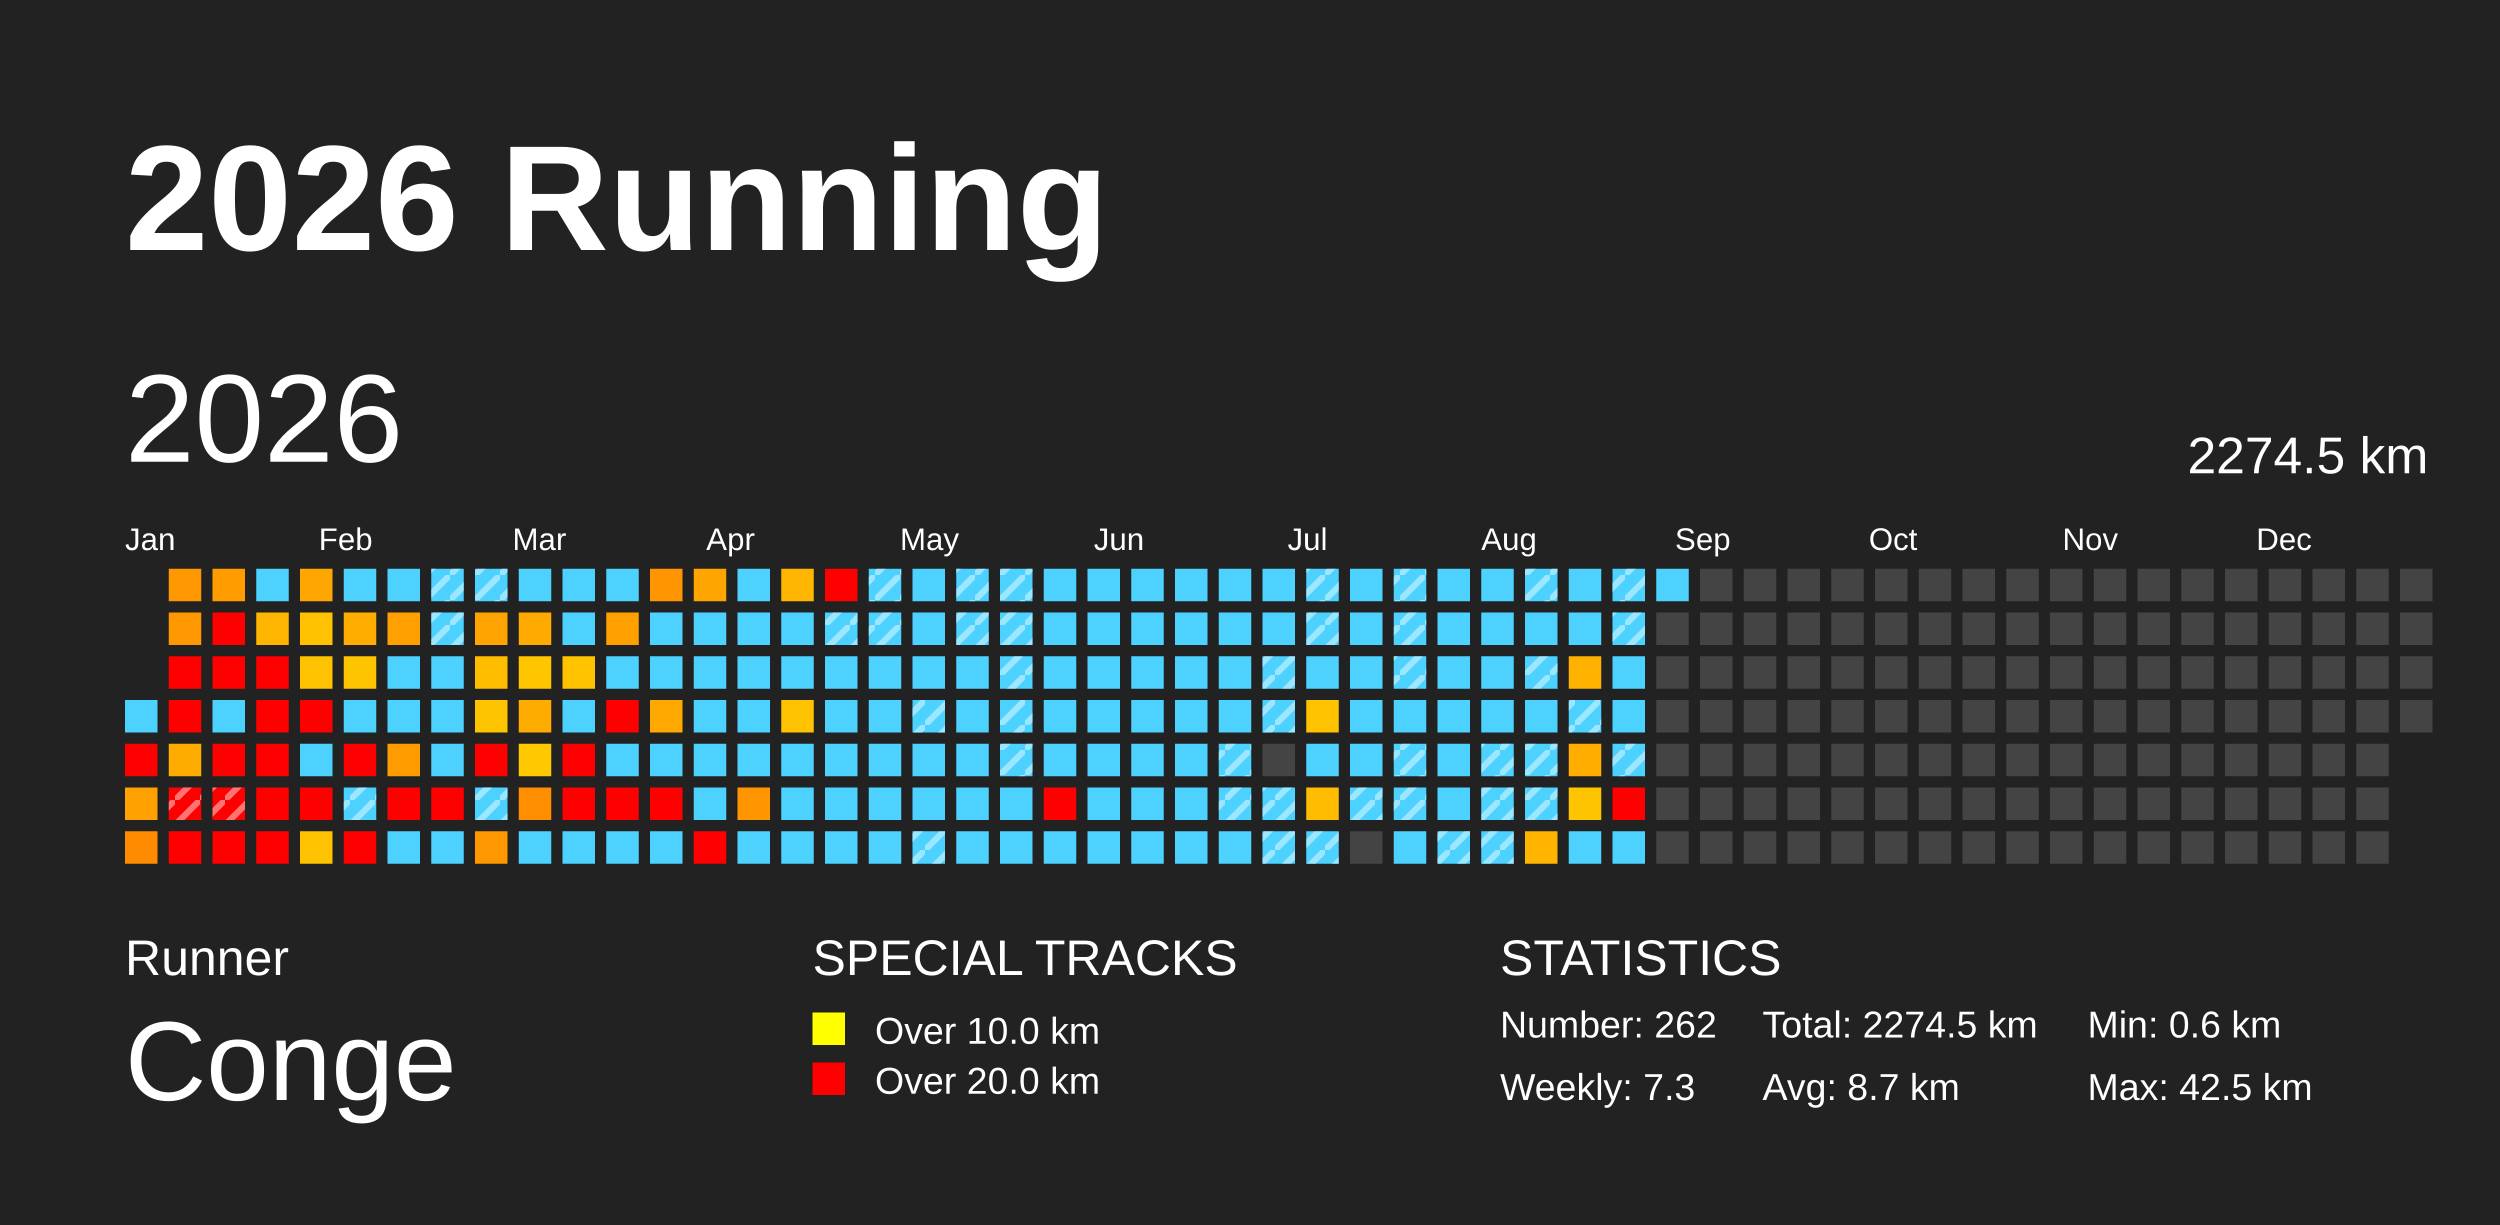
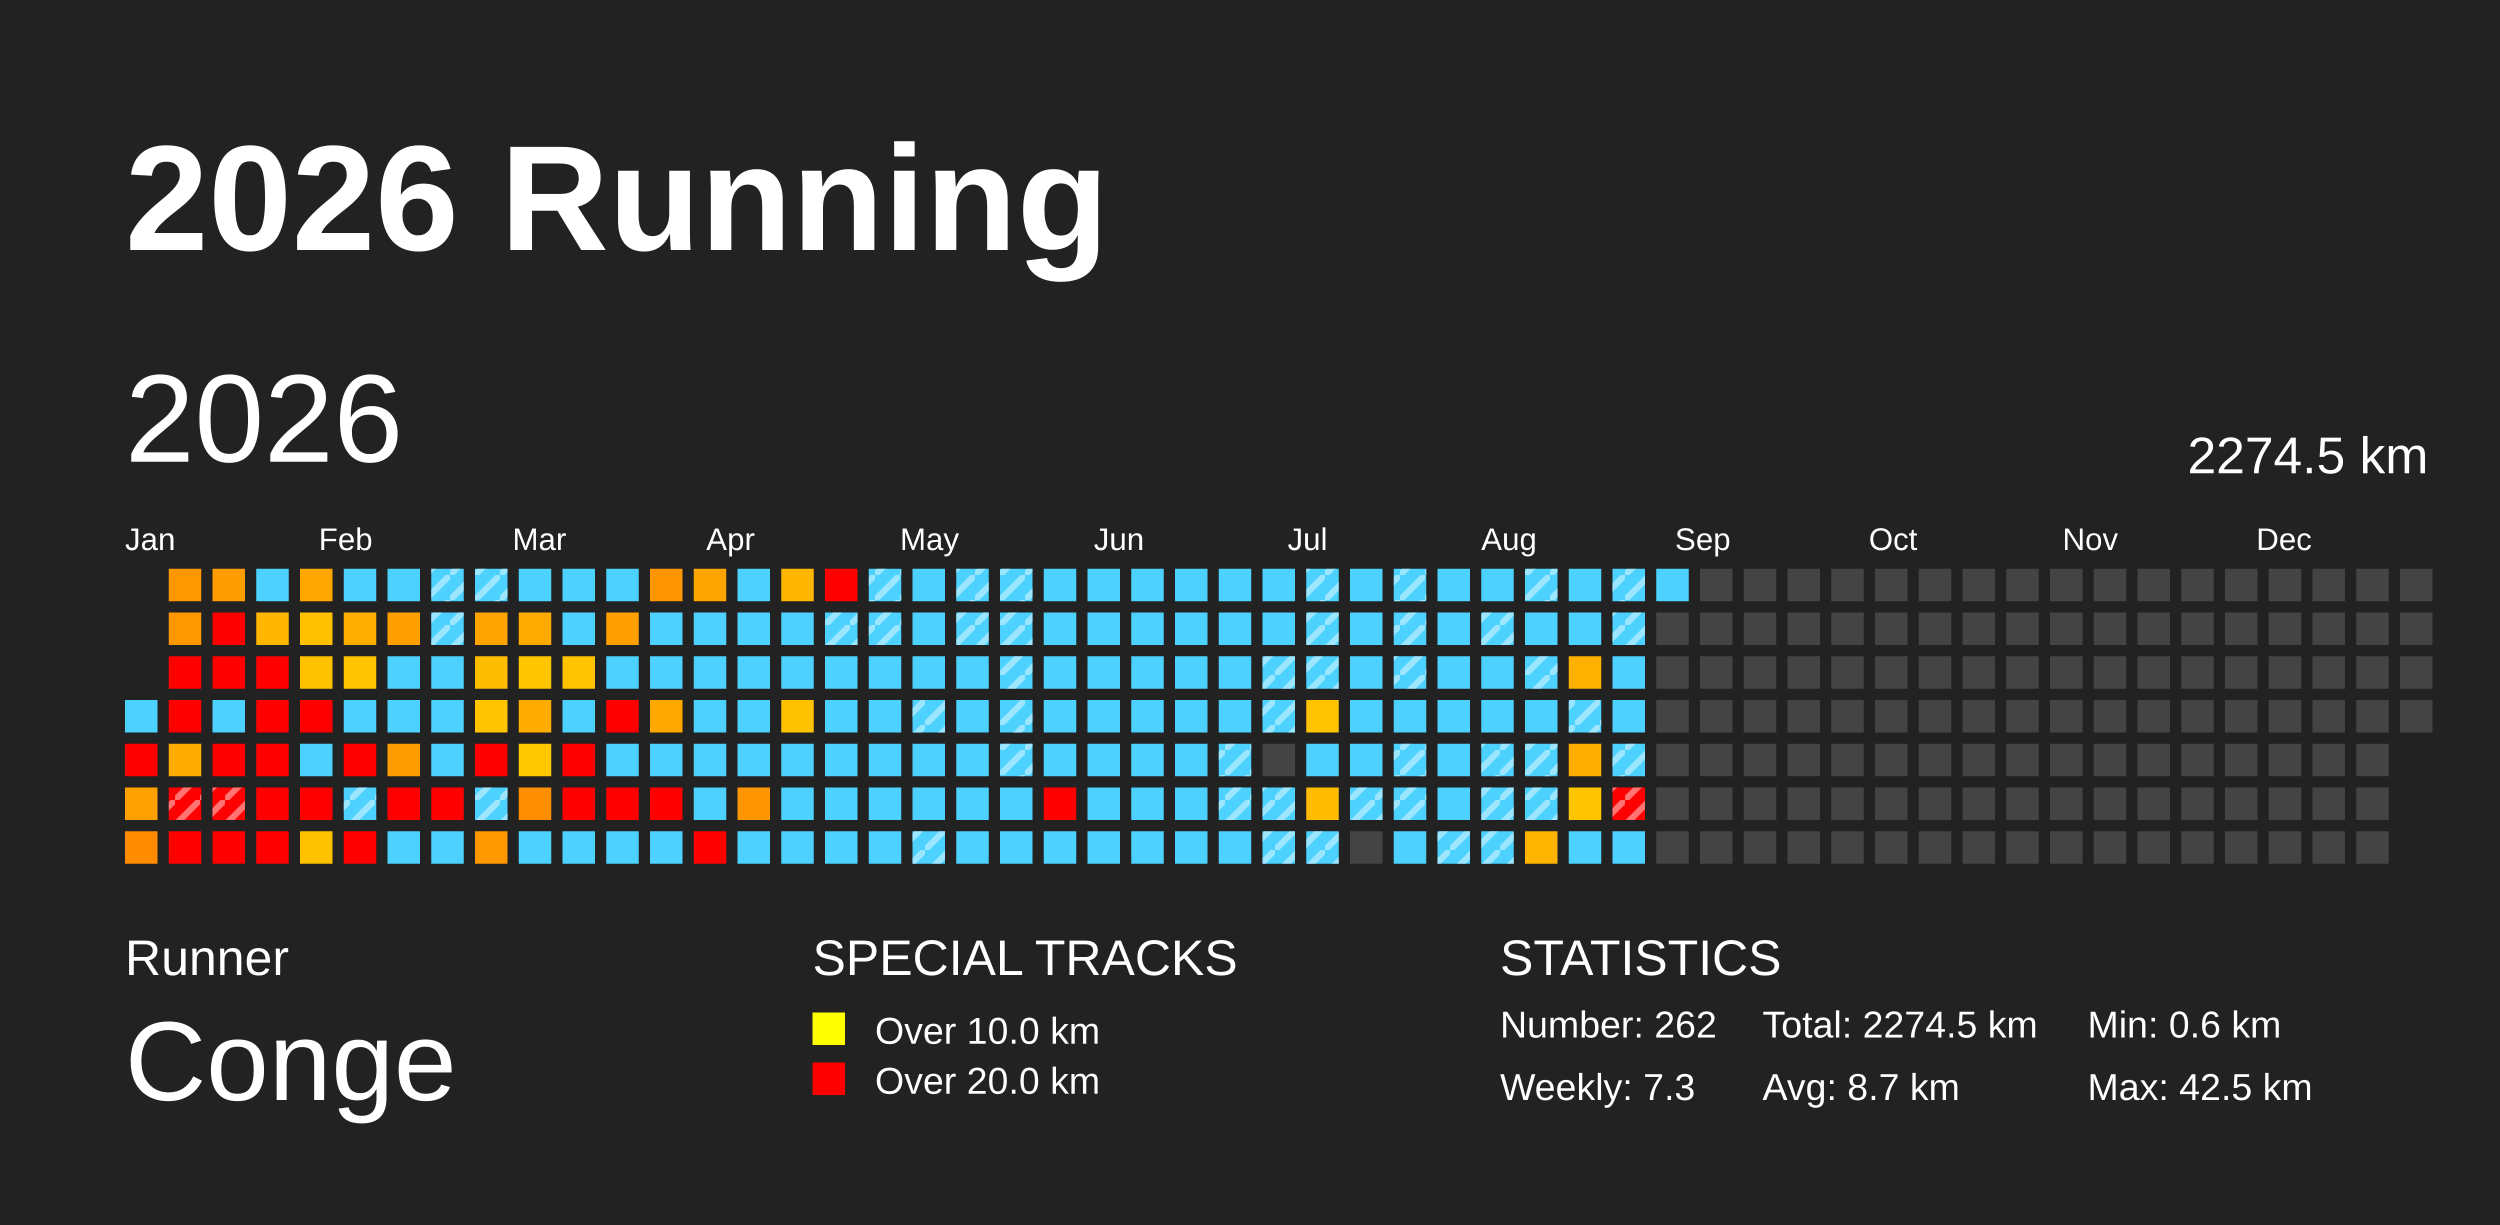
<svg xmlns="http://www.w3.org/2000/svg" baseProfile="full" height="98mm" version="1.1" viewBox="0,0,200,98" width="200mm">
  <defs>
    <pattern height="2" id="indoor-stripe" patternUnits="userSpaceOnUse" width="2">
      <line stroke="white" stroke-opacity="0.45" stroke-width="0.5" x1="0" x2="2" y1="2" y2="0" />
    </pattern>
  </defs>
  <rect fill="#222222" height="98" width="200" x="0" y="0" />
  <text fill="#FFFFFF" style="font-size:12px; font-family:Arial; font-weight:bold;" x="10" y="20">2026 Running</text>
  <text fill="#FFFFFF" style="font-size:4px; font-family:Arial" x="10" y="78">Runner</text>
  <text fill="#FFFFFF" style="font-size:9px; font-family:Arial" x="10" y="88">Conge</text>
  <text fill="#FFFFFF" style="font-size:4px; font-family:Arial" x="65" y="78">SPECIAL TRACKS</text>
  <rect fill="yellow" height="2.6" width="2.6" x="65" y="81" />
  <text fill="#FFFFFF" style="font-size:3px; font-family:Arial" x="70" y="83.5">Over 10.0 km</text>
  <rect fill="red" height="2.6" width="2.6" x="65" y="85" />
  <text fill="#FFFFFF" style="font-size:3px; font-family:Arial" x="70" y="87.5">Over 20.0 km</text>
  <text fill="#FFFFFF" style="font-size:4px; font-family:Arial" x="120" y="78">STATISTICS</text>
  <text fill="#FFFFFF" style="font-size:3px; font-family:Arial" x="120" y="83">Number: 262</text>
  <text fill="#FFFFFF" style="font-size:3px; font-family:Arial" x="120" y="88">Weekly: 7.3</text>
  <text fill="#FFFFFF" style="font-size:3px; font-family:Arial" x="141" y="83">Total: 2274.5 km</text>
  <text fill="#FFFFFF" style="font-size:3px; font-family:Arial" x="141" y="88">Avg: 8.7 km</text>
  <text fill="#FFFFFF" style="font-size:3px; font-family:Arial" x="167" y="83">Min: 0.6 km</text>
  <text fill="#FFFFFF" style="font-size:3px; font-family:Arial" x="167" y="88">Max: 42.5 km</text>
  <text dominant-baseline="hanging" fill="#FFFFFF" style="font-size:10.0px; font-family:Arial;" x="10" y="30">2026</text>
  <text dominant-baseline="hanging" fill="#FFFFFF" style="font-size:4.125px; font-family:Arial;" x="175" y="35">2274.5 km</text>
  <text fill="#FFFFFF" style="font-size:2.5px; font-family:Arial" x="10.0" y="44">Jan</text>
  <text fill="#FFFFFF" style="font-size:2.5px; font-family:Arial" x="25.5" y="44">Feb</text>
  <text fill="#FFFFFF" style="font-size:2.5px; font-family:Arial" x="41.0" y="44">Mar</text>
  <text fill="#FFFFFF" style="font-size:2.5px; font-family:Arial" x="56.5" y="44">Apr</text>
  <text fill="#FFFFFF" style="font-size:2.5px; font-family:Arial" x="72.0" y="44">May</text>
  <text fill="#FFFFFF" style="font-size:2.5px; font-family:Arial" x="87.5" y="44">Jun</text>
  <text fill="#FFFFFF" style="font-size:2.5px; font-family:Arial" x="103.0" y="44">Jul</text>
  <text fill="#FFFFFF" style="font-size:2.5px; font-family:Arial" x="118.5" y="44">Aug</text>
  <text fill="#FFFFFF" style="font-size:2.5px; font-family:Arial" x="134.0" y="44">Sep</text>
  <text fill="#FFFFFF" style="font-size:2.5px; font-family:Arial" x="149.5" y="44">Oct</text>
  <text fill="#FFFFFF" style="font-size:2.5px; font-family:Arial" x="165.0" y="44">Nov</text>
  <text fill="#FFFFFF" style="font-size:2.5px; font-family:Arial" x="180.5" y="44">Dec</text>
  <rect fill="#4dd2ff" height="2.6" width="2.6" x="10.0" y="56.0" />
  <rect fill="red" height="2.6" width="2.6" x="10.0" y="59.5" />
  <rect fill="#ffa100" height="2.6" width="2.6" x="10.0" y="63.0" />
  <rect fill="#ff8b00" height="2.6" width="2.6" x="10.0" y="66.5" />
  <rect fill="#ff9700" height="2.6" width="2.6" x="13.5" y="45.5" />
  <rect fill="#ff9800" height="2.6" width="2.6" x="13.5" y="49.0" />
  <rect fill="red" height="2.6" width="2.6" x="13.5" y="52.5" />
  <rect fill="red" height="2.6" width="2.6" x="13.5" y="56.0" />
  <rect fill="#ffac00" height="2.6" width="2.6" x="13.5" y="59.5" />
  <rect fill="red" height="2.6" width="2.6" x="13.5" y="63.0" />
  <rect fill="url(#indoor-stripe)" height="2.6" style="pointer-events: none;" width="2.6" x="13.5" y="63.0" />
  <rect fill="red" height="2.6" width="2.6" x="13.5" y="66.5" />
  <rect fill="#ff9d00" height="2.6" width="2.6" x="17.0" y="45.5" />
  <rect fill="red" height="2.6" width="2.6" x="17.0" y="49.0" />
  <rect fill="red" height="2.6" width="2.6" x="17.0" y="52.5" />
  <rect fill="#4dd2ff" height="2.6" width="2.6" x="17.0" y="56.0" />
  <rect fill="red" height="2.6" width="2.6" x="17.0" y="59.5" />
  <rect fill="red" height="2.6" width="2.6" x="17.0" y="63.0" />
  <rect fill="url(#indoor-stripe)" height="2.6" style="pointer-events: none;" width="2.6" x="17.0" y="63.0" />
  <rect fill="red" height="2.6" width="2.6" x="17.0" y="66.5" />
  <rect fill="#4dd2ff" height="2.6" width="2.6" x="20.5" y="45.5" />
  <rect fill="#ffb600" height="2.6" width="2.6" x="20.5" y="49.0" />
  <rect fill="red" height="2.6" width="2.6" x="20.5" y="52.5" />
  <rect fill="red" height="2.6" width="2.6" x="20.5" y="56.0" />
  <rect fill="red" height="2.6" width="2.6" x="20.5" y="59.5" />
  <rect fill="red" height="2.6" width="2.6" x="20.5" y="63.0" />
  <rect fill="red" height="2.6" width="2.6" x="20.5" y="66.5" />
  <rect fill="#ffa600" height="2.6" width="2.6" x="24.0" y="45.5" />
  <rect fill="#ffc100" height="2.6" width="2.6" x="24.0" y="49.0" />
  <rect fill="#ffc200" height="2.6" width="2.6" x="24.0" y="52.5" />
  <rect fill="red" height="2.6" width="2.6" x="24.0" y="56.0" />
  <rect fill="#4dd2ff" height="2.6" width="2.6" x="24.0" y="59.5" />
  <rect fill="red" height="2.6" width="2.6" x="24.0" y="63.0" />
  <rect fill="#ffc200" height="2.6" width="2.6" x="24.0" y="66.5" />
  <rect fill="#4dd2ff" height="2.6" width="2.6" x="27.5" y="45.5" />
  <rect fill="#ffae00" height="2.6" width="2.6" x="27.5" y="49.0" />
  <rect fill="#ffc400" height="2.6" width="2.6" x="27.5" y="52.5" />
  <rect fill="#4dd2ff" height="2.6" width="2.6" x="27.5" y="56.0" />
  <rect fill="red" height="2.6" width="2.6" x="27.5" y="59.5" />
  <rect fill="#4dd2ff" height="2.6" width="2.6" x="27.5" y="63.0" />
  <rect fill="url(#indoor-stripe)" height="2.6" style="pointer-events: none;" width="2.6" x="27.5" y="63.0" />
  <rect fill="red" height="2.6" width="2.6" x="27.5" y="66.5" />
  <rect fill="#4dd2ff" height="2.6" width="2.6" x="31.0" y="45.5" />
  <rect fill="#ffa000" height="2.6" width="2.6" x="31.0" y="49.0" />
  <rect fill="#4dd2ff" height="2.6" width="2.6" x="31.0" y="52.5" />
  <rect fill="#4dd2ff" height="2.6" width="2.6" x="31.0" y="56.0" />
  <rect fill="#ff9c00" height="2.6" width="2.6" x="31.0" y="59.5" />
  <rect fill="red" height="2.6" width="2.6" x="31.0" y="63.0" />
  <rect fill="#4dd2ff" height="2.6" width="2.6" x="31.0" y="66.5" />
  <rect fill="#4dd2ff" height="2.6" width="2.6" x="34.5" y="45.5" />
  <rect fill="url(#indoor-stripe)" height="2.6" style="pointer-events: none;" width="2.6" x="34.5" y="45.5" />
  <rect fill="#4dd2ff" height="2.6" width="2.6" x="34.5" y="49.0" />
  <rect fill="url(#indoor-stripe)" height="2.6" style="pointer-events: none;" width="2.6" x="34.5" y="49.0" />
  <rect fill="#4dd2ff" height="2.6" width="2.6" x="34.5" y="52.5" />
  <rect fill="#4dd2ff" height="2.6" width="2.6" x="34.5" y="56.0" />
  <rect fill="#4dd2ff" height="2.6" width="2.6" x="34.5" y="59.5" />
  <rect fill="red" height="2.6" width="2.6" x="34.5" y="63.0" />
  <rect fill="#4dd2ff" height="2.6" width="2.6" x="34.5" y="66.5" />
  <rect fill="#4dd2ff" height="2.6" width="2.6" x="38.0" y="45.5" />
  <rect fill="url(#indoor-stripe)" height="2.6" style="pointer-events: none;" width="2.6" x="38.0" y="45.5" />
  <rect fill="#ffa400" height="2.6" width="2.6" x="38.0" y="49.0" />
  <rect fill="#ffbd00" height="2.6" width="2.6" x="38.0" y="52.5" />
  <rect fill="#ffc400" height="2.6" width="2.6" x="38.0" y="56.0" />
  <rect fill="red" height="2.6" width="2.6" x="38.0" y="59.5" />
  <rect fill="#4dd2ff" height="2.6" width="2.6" x="38.0" y="63.0" />
  <rect fill="url(#indoor-stripe)" height="2.6" style="pointer-events: none;" width="2.6" x="38.0" y="63.0" />
  <rect fill="#ff9800" height="2.6" width="2.6" x="38.0" y="66.5" />
  <rect fill="#4dd2ff" height="2.6" width="2.6" x="41.5" y="45.5" />
  <rect fill="#ffaa00" height="2.6" width="2.6" x="41.5" y="49.0" />
  <rect fill="#ffc600" height="2.6" width="2.6" x="41.5" y="52.5" />
  <rect fill="#ffac00" height="2.6" width="2.6" x="41.5" y="56.0" />
  <rect fill="#ffc800" height="2.6" width="2.6" x="41.5" y="59.5" />
  <rect fill="#ff8e00" height="2.6" width="2.6" x="41.5" y="63.0" />
  <rect fill="#4dd2ff" height="2.6" width="2.6" x="41.5" y="66.5" />
  <rect fill="#4dd2ff" height="2.6" width="2.6" x="45.0" y="45.5" />
  <rect fill="#4dd2ff" height="2.6" width="2.6" x="45.0" y="49.0" />
  <rect fill="#ffc300" height="2.6" width="2.6" x="45.0" y="52.5" />
  <rect fill="#4dd2ff" height="2.6" width="2.6" x="45.0" y="56.0" />
  <rect fill="red" height="2.6" width="2.6" x="45.0" y="59.5" />
  <rect fill="red" height="2.6" width="2.6" x="45.0" y="63.0" />
  <rect fill="#4dd2ff" height="2.6" width="2.6" x="45.0" y="66.5" />
  <rect fill="#4dd2ff" height="2.6" width="2.6" x="48.5" y="45.5" />
  <rect fill="#ff9f00" height="2.6" width="2.6" x="48.5" y="49.0" />
  <rect fill="#4dd2ff" height="2.6" width="2.6" x="48.5" y="52.5" />
  <rect fill="red" height="2.6" width="2.6" x="48.5" y="56.0" />
  <rect fill="#4dd2ff" height="2.6" width="2.6" x="48.5" y="59.5" />
  <rect fill="red" height="2.6" width="2.6" x="48.5" y="63.0" />
  <rect fill="#4dd2ff" height="2.6" width="2.6" x="48.5" y="66.5" />
  <rect fill="#ff9500" height="2.6" width="2.6" x="52.0" y="45.5" />
  <rect fill="#4dd2ff" height="2.6" width="2.6" x="52.0" y="49.0" />
  <rect fill="#4dd2ff" height="2.6" width="2.6" x="52.0" y="52.5" />
  <rect fill="#ffa900" height="2.6" width="2.6" x="52.0" y="56.0" />
  <rect fill="#4dd2ff" height="2.6" width="2.6" x="52.0" y="59.5" />
  <rect fill="red" height="2.6" width="2.6" x="52.0" y="63.0" />
  <rect fill="#4dd2ff" height="2.6" width="2.6" x="52.0" y="66.5" />
  <rect fill="#ffa500" height="2.6" width="2.6" x="55.5" y="45.5" />
  <rect fill="#4dd2ff" height="2.6" width="2.6" x="55.5" y="49.0" />
  <rect fill="#4dd2ff" height="2.6" width="2.6" x="55.5" y="52.5" />
  <rect fill="#4dd2ff" height="2.6" width="2.6" x="55.5" y="56.0" />
  <rect fill="#4dd2ff" height="2.6" width="2.6" x="55.5" y="59.5" />
  <rect fill="#4dd2ff" height="2.6" width="2.6" x="55.5" y="63.0" />
  <rect fill="red" height="2.6" width="2.6" x="55.5" y="66.5" />
  <rect fill="#4dd2ff" height="2.6" width="2.6" x="59.0" y="45.5" />
  <rect fill="#4dd2ff" height="2.6" width="2.6" x="59.0" y="49.0" />
  <rect fill="#4dd2ff" height="2.6" width="2.6" x="59.0" y="52.5" />
  <rect fill="#4dd2ff" height="2.6" width="2.6" x="59.0" y="56.0" />
  <rect fill="#4dd2ff" height="2.6" width="2.6" x="59.0" y="59.5" />
  <rect fill="#ff9500" height="2.6" width="2.6" x="59.0" y="63.0" />
  <rect fill="#4dd2ff" height="2.6" width="2.6" x="59.0" y="66.5" />
  <rect fill="#ffb600" height="2.6" width="2.6" x="62.5" y="45.5" />
  <rect fill="#4dd2ff" height="2.6" width="2.6" x="62.5" y="49.0" />
  <rect fill="#4dd2ff" height="2.6" width="2.6" x="62.5" y="52.5" />
  <rect fill="#ffc200" height="2.6" width="2.6" x="62.5" y="56.0" />
  <rect fill="#4dd2ff" height="2.6" width="2.6" x="62.5" y="59.5" />
  <rect fill="#4dd2ff" height="2.6" width="2.6" x="62.5" y="63.0" />
  <rect fill="#4dd2ff" height="2.6" width="2.6" x="62.5" y="66.5" />
  <rect fill="red" height="2.6" width="2.6" x="66.0" y="45.5" />
  <rect fill="#4dd2ff" height="2.6" width="2.6" x="66.0" y="49.0" />
  <rect fill="url(#indoor-stripe)" height="2.6" style="pointer-events: none;" width="2.6" x="66.0" y="49.0" />
  <rect fill="#4dd2ff" height="2.6" width="2.6" x="66.0" y="52.5" />
  <rect fill="#4dd2ff" height="2.6" width="2.6" x="66.0" y="56.0" />
  <rect fill="#4dd2ff" height="2.6" width="2.6" x="66.0" y="59.5" />
  <rect fill="#4dd2ff" height="2.6" width="2.6" x="66.0" y="63.0" />
  <rect fill="#4dd2ff" height="2.6" width="2.6" x="66.0" y="66.5" />
  <rect fill="#4dd2ff" height="2.6" width="2.6" x="69.5" y="45.5" />
  <rect fill="url(#indoor-stripe)" height="2.6" style="pointer-events: none;" width="2.6" x="69.5" y="45.5" />
  <rect fill="#4dd2ff" height="2.6" width="2.6" x="69.5" y="49.0" />
  <rect fill="url(#indoor-stripe)" height="2.6" style="pointer-events: none;" width="2.6" x="69.5" y="49.0" />
  <rect fill="#4dd2ff" height="2.6" width="2.6" x="69.5" y="52.5" />
  <rect fill="#4dd2ff" height="2.6" width="2.6" x="69.5" y="56.0" />
  <rect fill="#4dd2ff" height="2.6" width="2.6" x="69.5" y="59.5" />
  <rect fill="#4dd2ff" height="2.6" width="2.6" x="69.5" y="63.0" />
  <rect fill="#4dd2ff" height="2.6" width="2.6" x="69.5" y="66.5" />
  <rect fill="#4dd2ff" height="2.6" width="2.6" x="73.0" y="45.5" />
  <rect fill="#4dd2ff" height="2.6" width="2.6" x="73.0" y="49.0" />
  <rect fill="#4dd2ff" height="2.6" width="2.6" x="73.0" y="52.5" />
  <rect fill="#4dd2ff" height="2.6" width="2.6" x="73.0" y="56.0" />
  <rect fill="url(#indoor-stripe)" height="2.6" style="pointer-events: none;" width="2.6" x="73.0" y="56.0" />
  <rect fill="#4dd2ff" height="2.6" width="2.6" x="73.0" y="59.5" />
  <rect fill="#4dd2ff" height="2.6" width="2.6" x="73.0" y="63.0" />
  <rect fill="#4dd2ff" height="2.6" width="2.6" x="73.0" y="66.5" />
  <rect fill="url(#indoor-stripe)" height="2.6" style="pointer-events: none;" width="2.6" x="73.0" y="66.5" />
  <rect fill="#4dd2ff" height="2.6" width="2.6" x="76.5" y="45.5" />
  <rect fill="url(#indoor-stripe)" height="2.6" style="pointer-events: none;" width="2.6" x="76.5" y="45.5" />
  <rect fill="#4dd2ff" height="2.6" width="2.6" x="76.5" y="49.0" />
  <rect fill="url(#indoor-stripe)" height="2.6" style="pointer-events: none;" width="2.6" x="76.5" y="49.0" />
  <rect fill="#4dd2ff" height="2.6" width="2.6" x="76.5" y="52.5" />
  <rect fill="#4dd2ff" height="2.6" width="2.6" x="76.5" y="56.0" />
  <rect fill="#4dd2ff" height="2.6" width="2.6" x="76.5" y="59.5" />
  <rect fill="#4dd2ff" height="2.6" width="2.6" x="76.5" y="63.0" />
  <rect fill="#4dd2ff" height="2.6" width="2.6" x="76.5" y="66.5" />
  <rect fill="#4dd2ff" height="2.6" width="2.6" x="80.0" y="45.5" />
  <rect fill="url(#indoor-stripe)" height="2.6" style="pointer-events: none;" width="2.6" x="80.0" y="45.5" />
  <rect fill="#4dd2ff" height="2.6" width="2.6" x="80.0" y="49.0" />
  <rect fill="url(#indoor-stripe)" height="2.6" style="pointer-events: none;" width="2.6" x="80.0" y="49.0" />
  <rect fill="#4dd2ff" height="2.6" width="2.6" x="80.0" y="52.5" />
  <rect fill="url(#indoor-stripe)" height="2.6" style="pointer-events: none;" width="2.6" x="80.0" y="52.5" />
  <rect fill="#4dd2ff" height="2.6" width="2.6" x="80.0" y="56.0" />
  <rect fill="url(#indoor-stripe)" height="2.6" style="pointer-events: none;" width="2.6" x="80.0" y="56.0" />
  <rect fill="#4dd2ff" height="2.6" width="2.6" x="80.0" y="59.5" />
  <rect fill="url(#indoor-stripe)" height="2.6" style="pointer-events: none;" width="2.6" x="80.0" y="59.5" />
  <rect fill="#4dd2ff" height="2.6" width="2.6" x="80.0" y="63.0" />
  <rect fill="#4dd2ff" height="2.6" width="2.6" x="80.0" y="66.5" />
  <rect fill="#4dd2ff" height="2.6" width="2.6" x="83.5" y="45.5" />
  <rect fill="#4dd2ff" height="2.6" width="2.6" x="83.5" y="49.0" />
  <rect fill="#4dd2ff" height="2.6" width="2.6" x="83.5" y="52.5" />
  <rect fill="#4dd2ff" height="2.6" width="2.6" x="83.5" y="56.0" />
  <rect fill="#4dd2ff" height="2.6" width="2.6" x="83.5" y="59.5" />
  <rect fill="red" height="2.6" width="2.6" x="83.5" y="63.0" />
  <rect fill="#4dd2ff" height="2.6" width="2.6" x="83.5" y="66.5" />
  <rect fill="#4dd2ff" height="2.6" width="2.6" x="87.0" y="45.5" />
  <rect fill="#4dd2ff" height="2.6" width="2.6" x="87.0" y="49.0" />
  <rect fill="#4dd2ff" height="2.6" width="2.6" x="87.0" y="52.5" />
  <rect fill="#4dd2ff" height="2.6" width="2.6" x="87.0" y="56.0" />
  <rect fill="#4dd2ff" height="2.6" width="2.6" x="87.0" y="59.5" />
  <rect fill="#4dd2ff" height="2.6" width="2.6" x="87.0" y="63.0" />
  <rect fill="#4dd2ff" height="2.6" width="2.6" x="87.0" y="66.5" />
  <rect fill="#4dd2ff" height="2.6" width="2.6" x="90.5" y="45.5" />
  <rect fill="#4dd2ff" height="2.6" width="2.6" x="90.5" y="49.0" />
  <rect fill="#4dd2ff" height="2.6" width="2.6" x="90.5" y="52.5" />
  <rect fill="#4dd2ff" height="2.6" width="2.6" x="90.5" y="56.0" />
  <rect fill="#4dd2ff" height="2.6" width="2.6" x="90.5" y="59.5" />
  <rect fill="#4dd2ff" height="2.6" width="2.6" x="90.5" y="63.0" />
  <rect fill="#4dd2ff" height="2.6" width="2.6" x="90.5" y="66.5" />
  <rect fill="#4dd2ff" height="2.6" width="2.6" x="94.0" y="45.5" />
  <rect fill="#4dd2ff" height="2.6" width="2.6" x="94.0" y="49.0" />
  <rect fill="#4dd2ff" height="2.6" width="2.6" x="94.0" y="52.5" />
  <rect fill="#4dd2ff" height="2.6" width="2.6" x="94.0" y="56.0" />
  <rect fill="#4dd2ff" height="2.6" width="2.6" x="94.0" y="59.5" />
  <rect fill="#4dd2ff" height="2.6" width="2.6" x="94.0" y="63.0" />
  <rect fill="#4dd2ff" height="2.6" width="2.6" x="94.0" y="66.5" />
  <rect fill="#4dd2ff" height="2.6" width="2.6" x="97.5" y="45.5" />
  <rect fill="#4dd2ff" height="2.6" width="2.6" x="97.5" y="49.0" />
  <rect fill="#4dd2ff" height="2.6" width="2.6" x="97.5" y="52.5" />
  <rect fill="#4dd2ff" height="2.6" width="2.6" x="97.5" y="56.0" />
  <rect fill="#4dd2ff" height="2.6" width="2.6" x="97.5" y="59.5" />
  <rect fill="url(#indoor-stripe)" height="2.6" style="pointer-events: none;" width="2.6" x="97.5" y="59.5" />
  <rect fill="#4dd2ff" height="2.6" width="2.6" x="97.5" y="63.0" />
  <rect fill="url(#indoor-stripe)" height="2.6" style="pointer-events: none;" width="2.6" x="97.5" y="63.0" />
  <rect fill="#4dd2ff" height="2.6" width="2.6" x="97.5" y="66.5" />
  <rect fill="#4dd2ff" height="2.6" width="2.6" x="101.0" y="45.5" />
  <rect fill="#4dd2ff" height="2.6" width="2.6" x="101.0" y="49.0" />
  <rect fill="#4dd2ff" height="2.6" width="2.6" x="101.0" y="52.5" />
  <rect fill="url(#indoor-stripe)" height="2.6" style="pointer-events: none;" width="2.6" x="101.0" y="52.5" />
  <rect fill="#4dd2ff" height="2.6" width="2.6" x="101.0" y="56.0" />
  <rect fill="url(#indoor-stripe)" height="2.6" style="pointer-events: none;" width="2.6" x="101.0" y="56.0" />
  <rect fill="#444444" height="2.6" width="2.6" x="101.0" y="59.5" />
  <rect fill="#4dd2ff" height="2.6" width="2.6" x="101.0" y="63.0" />
  <rect fill="url(#indoor-stripe)" height="2.6" style="pointer-events: none;" width="2.6" x="101.0" y="63.0" />
  <rect fill="#4dd2ff" height="2.6" width="2.6" x="101.0" y="66.5" />
  <rect fill="url(#indoor-stripe)" height="2.6" style="pointer-events: none;" width="2.6" x="101.0" y="66.5" />
  <rect fill="#4dd2ff" height="2.6" width="2.6" x="104.5" y="45.5" />
  <rect fill="url(#indoor-stripe)" height="2.6" style="pointer-events: none;" width="2.6" x="104.5" y="45.5" />
  <rect fill="#4dd2ff" height="2.6" width="2.6" x="104.5" y="49.0" />
  <rect fill="url(#indoor-stripe)" height="2.6" style="pointer-events: none;" width="2.6" x="104.5" y="49.0" />
  <rect fill="#4dd2ff" height="2.6" width="2.6" x="104.5" y="52.5" />
+   <rect fill="url(#indoor-stripe)" height="2.6" style="pointer-events: none;" width="2.6" x="104.5" y="52.5" />
  <rect fill="#ffc300" height="2.6" width="2.6" x="104.5" y="56.0" />
  <rect fill="#4dd2ff" height="2.6" width="2.6" x="104.5" y="59.5" />
  <rect fill="#ffbc00" height="2.6" width="2.6" x="104.5" y="63.0" />
  <rect fill="#4dd2ff" height="2.6" width="2.6" x="104.5" y="66.5" />
  <rect fill="url(#indoor-stripe)" height="2.6" style="pointer-events: none;" width="2.6" x="104.5" y="66.5" />
  <rect fill="#4dd2ff" height="2.6" width="2.6" x="108.0" y="45.5" />
  <rect fill="#4dd2ff" height="2.6" width="2.6" x="108.0" y="49.0" />
  <rect fill="#4dd2ff" height="2.6" width="2.6" x="108.0" y="52.5" />
  <rect fill="#4dd2ff" height="2.6" width="2.6" x="108.0" y="56.0" />
  <rect fill="#4dd2ff" height="2.6" width="2.6" x="108.0" y="59.5" />
  <rect fill="#4dd2ff" height="2.6" width="2.6" x="108.0" y="63.0" />
  <rect fill="url(#indoor-stripe)" height="2.6" style="pointer-events: none;" width="2.6" x="108.0" y="63.0" />
  <rect fill="#444444" height="2.6" width="2.6" x="108.0" y="66.5" />
  <rect fill="#4dd2ff" height="2.6" width="2.6" x="111.5" y="45.5" />
  <rect fill="url(#indoor-stripe)" height="2.6" style="pointer-events: none;" width="2.6" x="111.5" y="45.5" />
  <rect fill="#4dd2ff" height="2.6" width="2.6" x="111.5" y="49.0" />
  <rect fill="url(#indoor-stripe)" height="2.6" style="pointer-events: none;" width="2.6" x="111.5" y="49.0" />
  <rect fill="#4dd2ff" height="2.6" width="2.6" x="111.5" y="52.5" />
  <rect fill="url(#indoor-stripe)" height="2.6" style="pointer-events: none;" width="2.6" x="111.5" y="52.5" />
  <rect fill="#4dd2ff" height="2.6" width="2.6" x="111.5" y="56.0" />
  <rect fill="#4dd2ff" height="2.6" width="2.6" x="111.5" y="59.5" />
  <rect fill="url(#indoor-stripe)" height="2.6" style="pointer-events: none;" width="2.6" x="111.5" y="59.5" />
  <rect fill="#4dd2ff" height="2.6" width="2.6" x="111.5" y="63.0" />
  <rect fill="url(#indoor-stripe)" height="2.6" style="pointer-events: none;" width="2.6" x="111.5" y="63.0" />
  <rect fill="#4dd2ff" height="2.6" width="2.6" x="111.5" y="66.5" />
  <rect fill="#4dd2ff" height="2.6" width="2.6" x="115.0" y="45.5" />
  <rect fill="#4dd2ff" height="2.6" width="2.6" x="115.0" y="49.0" />
  <rect fill="#4dd2ff" height="2.6" width="2.6" x="115.0" y="52.5" />
  <rect fill="#4dd2ff" height="2.6" width="2.6" x="115.0" y="56.0" />
  <rect fill="#4dd2ff" height="2.6" width="2.6" x="115.0" y="59.5" />
  <rect fill="#4dd2ff" height="2.6" width="2.6" x="115.0" y="63.0" />
  <rect fill="#4dd2ff" height="2.6" width="2.6" x="115.0" y="66.5" />
  <rect fill="url(#indoor-stripe)" height="2.6" style="pointer-events: none;" width="2.6" x="115.0" y="66.5" />
  <rect fill="#4dd2ff" height="2.6" width="2.6" x="118.5" y="45.5" />
  <rect fill="#4dd2ff" height="2.6" width="2.6" x="118.5" y="49.0" />
+   <rect fill="url(#indoor-stripe)" height="2.6" style="pointer-events: none;" width="2.6" x="118.5" y="49.0" />
  <rect fill="#4dd2ff" height="2.6" width="2.6" x="118.5" y="52.5" />
  <rect fill="#4dd2ff" height="2.6" width="2.6" x="118.5" y="56.0" />
  <rect fill="#4dd2ff" height="2.6" width="2.6" x="118.5" y="59.5" />
  <rect fill="url(#indoor-stripe)" height="2.6" style="pointer-events: none;" width="2.6" x="118.5" y="59.5" />
  <rect fill="#4dd2ff" height="2.6" width="2.6" x="118.5" y="63.0" />
  <rect fill="url(#indoor-stripe)" height="2.6" style="pointer-events: none;" width="2.6" x="118.5" y="63.0" />
  <rect fill="#4dd2ff" height="2.6" width="2.6" x="118.5" y="66.5" />
  <rect fill="url(#indoor-stripe)" height="2.6" style="pointer-events: none;" width="2.6" x="118.5" y="66.5" />
  <rect fill="#4dd2ff" height="2.6" width="2.6" x="122.0" y="45.5" />
  <rect fill="url(#indoor-stripe)" height="2.6" style="pointer-events: none;" width="2.6" x="122.0" y="45.5" />
  <rect fill="#4dd2ff" height="2.6" width="2.6" x="122.0" y="49.0" />
  <rect fill="#4dd2ff" height="2.6" width="2.6" x="122.0" y="52.5" />
  <rect fill="url(#indoor-stripe)" height="2.6" style="pointer-events: none;" width="2.6" x="122.0" y="52.5" />
  <rect fill="#4dd2ff" height="2.6" width="2.6" x="122.0" y="56.0" />
  <rect fill="#4dd2ff" height="2.6" width="2.6" x="122.0" y="59.5" />
  <rect fill="url(#indoor-stripe)" height="2.6" style="pointer-events: none;" width="2.6" x="122.0" y="59.5" />
  <rect fill="#4dd2ff" height="2.6" width="2.6" x="122.0" y="63.0" />
  <rect fill="url(#indoor-stripe)" height="2.6" style="pointer-events: none;" width="2.6" x="122.0" y="63.0" />
  <rect fill="#ffb400" height="2.6" width="2.6" x="122.0" y="66.5" />
  <rect fill="#4dd2ff" height="2.6" width="2.6" x="125.5" y="45.5" />
  <rect fill="#4dd2ff" height="2.6" width="2.6" x="125.5" y="49.0" />
  <rect fill="#ffb100" height="2.6" width="2.6" x="125.5" y="52.5" />
  <rect fill="#4dd2ff" height="2.6" width="2.6" x="125.5" y="56.0" />
  <rect fill="url(#indoor-stripe)" height="2.6" style="pointer-events: none;" width="2.6" x="125.5" y="56.0" />
  <rect fill="#ffae00" height="2.6" width="2.6" x="125.5" y="59.5" />
  <rect fill="#ffc400" height="2.6" width="2.6" x="125.5" y="63.0" />
  <rect fill="#4dd2ff" height="2.6" width="2.6" x="125.5" y="66.5" />
  <rect fill="#4dd2ff" height="2.6" width="2.6" x="129.0" y="45.5" />
  <rect fill="url(#indoor-stripe)" height="2.6" style="pointer-events: none;" width="2.6" x="129.0" y="45.5" />
  <rect fill="#4dd2ff" height="2.6" width="2.6" x="129.0" y="49.0" />
  <rect fill="url(#indoor-stripe)" height="2.6" style="pointer-events: none;" width="2.6" x="129.0" y="49.0" />
  <rect fill="#4dd2ff" height="2.6" width="2.6" x="129.0" y="52.5" />
  <rect fill="#4dd2ff" height="2.6" width="2.6" x="129.0" y="56.0" />
  <rect fill="#4dd2ff" height="2.6" width="2.6" x="129.0" y="59.5" />
  <rect fill="url(#indoor-stripe)" height="2.6" style="pointer-events: none;" width="2.6" x="129.0" y="59.5" />
  <rect fill="red" height="2.6" width="2.6" x="129.0" y="63.0" />
+   <rect fill="url(#indoor-stripe)" height="2.6" style="pointer-events: none;" width="2.6" x="129.0" y="63.0" />
  <rect fill="#4dd2ff" height="2.6" width="2.6" x="129.0" y="66.5" />
  <rect fill="#4dd2ff" height="2.6" width="2.6" x="132.5" y="45.5" />
  <rect fill="#444444" height="2.6" width="2.6" x="132.5" y="49.0" />
  <rect fill="#444444" height="2.6" width="2.6" x="132.5" y="52.5" />
  <rect fill="#444444" height="2.6" width="2.6" x="132.5" y="56.0" />
  <rect fill="#444444" height="2.6" width="2.6" x="132.5" y="59.5" />
  <rect fill="#444444" height="2.6" width="2.6" x="132.5" y="63.0" />
  <rect fill="#444444" height="2.6" width="2.6" x="132.5" y="66.5" />
  <rect fill="#444444" height="2.6" width="2.6" x="136.0" y="45.5" />
  <rect fill="#444444" height="2.6" width="2.6" x="136.0" y="49.0" />
  <rect fill="#444444" height="2.6" width="2.6" x="136.0" y="52.5" />
  <rect fill="#444444" height="2.6" width="2.6" x="136.0" y="56.0" />
  <rect fill="#444444" height="2.6" width="2.6" x="136.0" y="59.5" />
  <rect fill="#444444" height="2.6" width="2.6" x="136.0" y="63.0" />
  <rect fill="#444444" height="2.6" width="2.6" x="136.0" y="66.5" />
  <rect fill="#444444" height="2.6" width="2.6" x="139.5" y="45.5" />
  <rect fill="#444444" height="2.6" width="2.6" x="139.5" y="49.0" />
  <rect fill="#444444" height="2.6" width="2.6" x="139.5" y="52.5" />
  <rect fill="#444444" height="2.6" width="2.6" x="139.5" y="56.0" />
  <rect fill="#444444" height="2.6" width="2.6" x="139.5" y="59.5" />
  <rect fill="#444444" height="2.6" width="2.6" x="139.5" y="63.0" />
  <rect fill="#444444" height="2.6" width="2.6" x="139.5" y="66.5" />
  <rect fill="#444444" height="2.6" width="2.6" x="143.0" y="45.5" />
  <rect fill="#444444" height="2.6" width="2.6" x="143.0" y="49.0" />
  <rect fill="#444444" height="2.6" width="2.6" x="143.0" y="52.5" />
  <rect fill="#444444" height="2.6" width="2.6" x="143.0" y="56.0" />
  <rect fill="#444444" height="2.6" width="2.6" x="143.0" y="59.5" />
  <rect fill="#444444" height="2.6" width="2.6" x="143.0" y="63.0" />
  <rect fill="#444444" height="2.6" width="2.6" x="143.0" y="66.5" />
  <rect fill="#444444" height="2.6" width="2.6" x="146.5" y="45.5" />
  <rect fill="#444444" height="2.6" width="2.6" x="146.5" y="49.0" />
  <rect fill="#444444" height="2.6" width="2.6" x="146.5" y="52.5" />
  <rect fill="#444444" height="2.6" width="2.6" x="146.5" y="56.0" />
  <rect fill="#444444" height="2.6" width="2.6" x="146.5" y="59.5" />
  <rect fill="#444444" height="2.6" width="2.6" x="146.5" y="63.0" />
  <rect fill="#444444" height="2.6" width="2.6" x="146.5" y="66.5" />
  <rect fill="#444444" height="2.6" width="2.6" x="150.0" y="45.5" />
  <rect fill="#444444" height="2.6" width="2.6" x="150.0" y="49.0" />
  <rect fill="#444444" height="2.6" width="2.6" x="150.0" y="52.5" />
  <rect fill="#444444" height="2.6" width="2.6" x="150.0" y="56.0" />
  <rect fill="#444444" height="2.6" width="2.6" x="150.0" y="59.5" />
  <rect fill="#444444" height="2.6" width="2.6" x="150.0" y="63.0" />
  <rect fill="#444444" height="2.6" width="2.6" x="150.0" y="66.5" />
  <rect fill="#444444" height="2.6" width="2.6" x="153.5" y="45.5" />
  <rect fill="#444444" height="2.6" width="2.6" x="153.5" y="49.0" />
  <rect fill="#444444" height="2.6" width="2.6" x="153.5" y="52.5" />
  <rect fill="#444444" height="2.6" width="2.6" x="153.5" y="56.0" />
  <rect fill="#444444" height="2.6" width="2.6" x="153.5" y="59.5" />
  <rect fill="#444444" height="2.6" width="2.6" x="153.5" y="63.0" />
  <rect fill="#444444" height="2.6" width="2.6" x="153.5" y="66.5" />
  <rect fill="#444444" height="2.6" width="2.6" x="157.0" y="45.5" />
  <rect fill="#444444" height="2.6" width="2.6" x="157.0" y="49.0" />
  <rect fill="#444444" height="2.6" width="2.6" x="157.0" y="52.5" />
  <rect fill="#444444" height="2.6" width="2.6" x="157.0" y="56.0" />
  <rect fill="#444444" height="2.6" width="2.6" x="157.0" y="59.5" />
  <rect fill="#444444" height="2.6" width="2.6" x="157.0" y="63.0" />
  <rect fill="#444444" height="2.6" width="2.6" x="157.0" y="66.5" />
  <rect fill="#444444" height="2.6" width="2.6" x="160.5" y="45.5" />
  <rect fill="#444444" height="2.6" width="2.6" x="160.5" y="49.0" />
  <rect fill="#444444" height="2.6" width="2.6" x="160.5" y="52.5" />
  <rect fill="#444444" height="2.6" width="2.6" x="160.5" y="56.0" />
  <rect fill="#444444" height="2.6" width="2.6" x="160.5" y="59.5" />
  <rect fill="#444444" height="2.6" width="2.6" x="160.5" y="63.0" />
  <rect fill="#444444" height="2.6" width="2.6" x="160.5" y="66.5" />
  <rect fill="#444444" height="2.6" width="2.6" x="164.0" y="45.5" />
  <rect fill="#444444" height="2.6" width="2.6" x="164.0" y="49.0" />
  <rect fill="#444444" height="2.6" width="2.6" x="164.0" y="52.5" />
  <rect fill="#444444" height="2.6" width="2.6" x="164.0" y="56.0" />
  <rect fill="#444444" height="2.6" width="2.6" x="164.0" y="59.5" />
  <rect fill="#444444" height="2.6" width="2.6" x="164.0" y="63.0" />
  <rect fill="#444444" height="2.6" width="2.6" x="164.0" y="66.5" />
  <rect fill="#444444" height="2.6" width="2.6" x="167.5" y="45.5" />
  <rect fill="#444444" height="2.6" width="2.6" x="167.5" y="49.0" />
  <rect fill="#444444" height="2.6" width="2.6" x="167.5" y="52.5" />
  <rect fill="#444444" height="2.6" width="2.6" x="167.5" y="56.0" />
  <rect fill="#444444" height="2.6" width="2.6" x="167.5" y="59.5" />
  <rect fill="#444444" height="2.6" width="2.6" x="167.5" y="63.0" />
  <rect fill="#444444" height="2.6" width="2.6" x="167.5" y="66.5" />
  <rect fill="#444444" height="2.6" width="2.6" x="171.0" y="45.5" />
  <rect fill="#444444" height="2.6" width="2.6" x="171.0" y="49.0" />
  <rect fill="#444444" height="2.6" width="2.6" x="171.0" y="52.5" />
  <rect fill="#444444" height="2.6" width="2.6" x="171.0" y="56.0" />
  <rect fill="#444444" height="2.6" width="2.6" x="171.0" y="59.5" />
  <rect fill="#444444" height="2.6" width="2.6" x="171.0" y="63.0" />
  <rect fill="#444444" height="2.6" width="2.6" x="171.0" y="66.5" />
  <rect fill="#444444" height="2.6" width="2.6" x="174.5" y="45.5" />
  <rect fill="#444444" height="2.6" width="2.6" x="174.5" y="49.0" />
  <rect fill="#444444" height="2.6" width="2.6" x="174.5" y="52.5" />
  <rect fill="#444444" height="2.6" width="2.6" x="174.5" y="56.0" />
  <rect fill="#444444" height="2.6" width="2.6" x="174.5" y="59.5" />
  <rect fill="#444444" height="2.6" width="2.6" x="174.5" y="63.0" />
  <rect fill="#444444" height="2.6" width="2.6" x="174.5" y="66.5" />
  <rect fill="#444444" height="2.6" width="2.6" x="178.0" y="45.5" />
  <rect fill="#444444" height="2.6" width="2.6" x="178.0" y="49.0" />
  <rect fill="#444444" height="2.6" width="2.6" x="178.0" y="52.5" />
  <rect fill="#444444" height="2.6" width="2.6" x="178.0" y="56.0" />
  <rect fill="#444444" height="2.6" width="2.6" x="178.0" y="59.5" />
  <rect fill="#444444" height="2.6" width="2.6" x="178.0" y="63.0" />
  <rect fill="#444444" height="2.6" width="2.6" x="178.0" y="66.5" />
  <rect fill="#444444" height="2.6" width="2.6" x="181.5" y="45.5" />
  <rect fill="#444444" height="2.6" width="2.6" x="181.5" y="49.0" />
  <rect fill="#444444" height="2.6" width="2.6" x="181.5" y="52.5" />
  <rect fill="#444444" height="2.6" width="2.6" x="181.5" y="56.0" />
  <rect fill="#444444" height="2.6" width="2.6" x="181.5" y="59.5" />
  <rect fill="#444444" height="2.6" width="2.6" x="181.5" y="63.0" />
  <rect fill="#444444" height="2.6" width="2.6" x="181.5" y="66.5" />
  <rect fill="#444444" height="2.6" width="2.6" x="185.0" y="45.5" />
  <rect fill="#444444" height="2.6" width="2.6" x="185.0" y="49.0" />
  <rect fill="#444444" height="2.6" width="2.6" x="185.0" y="52.5" />
  <rect fill="#444444" height="2.6" width="2.6" x="185.0" y="56.0" />
  <rect fill="#444444" height="2.6" width="2.6" x="185.0" y="59.5" />
  <rect fill="#444444" height="2.6" width="2.6" x="185.0" y="63.0" />
  <rect fill="#444444" height="2.6" width="2.6" x="185.0" y="66.5" />
  <rect fill="#444444" height="2.6" width="2.6" x="188.5" y="45.5" />
  <rect fill="#444444" height="2.6" width="2.6" x="188.5" y="49.0" />
  <rect fill="#444444" height="2.6" width="2.6" x="188.5" y="52.5" />
  <rect fill="#444444" height="2.6" width="2.6" x="188.5" y="56.0" />
  <rect fill="#444444" height="2.6" width="2.6" x="188.5" y="59.5" />
  <rect fill="#444444" height="2.6" width="2.6" x="188.5" y="63.0" />
  <rect fill="#444444" height="2.6" width="2.6" x="188.5" y="66.5" />
  <rect fill="#444444" height="2.6" width="2.6" x="192.0" y="45.5" />
  <rect fill="#444444" height="2.6" width="2.6" x="192.0" y="49.0" />
  <rect fill="#444444" height="2.6" width="2.6" x="192.0" y="52.5" />
  <rect fill="#444444" height="2.6" width="2.6" x="192.0" y="56.0" />
</svg>
